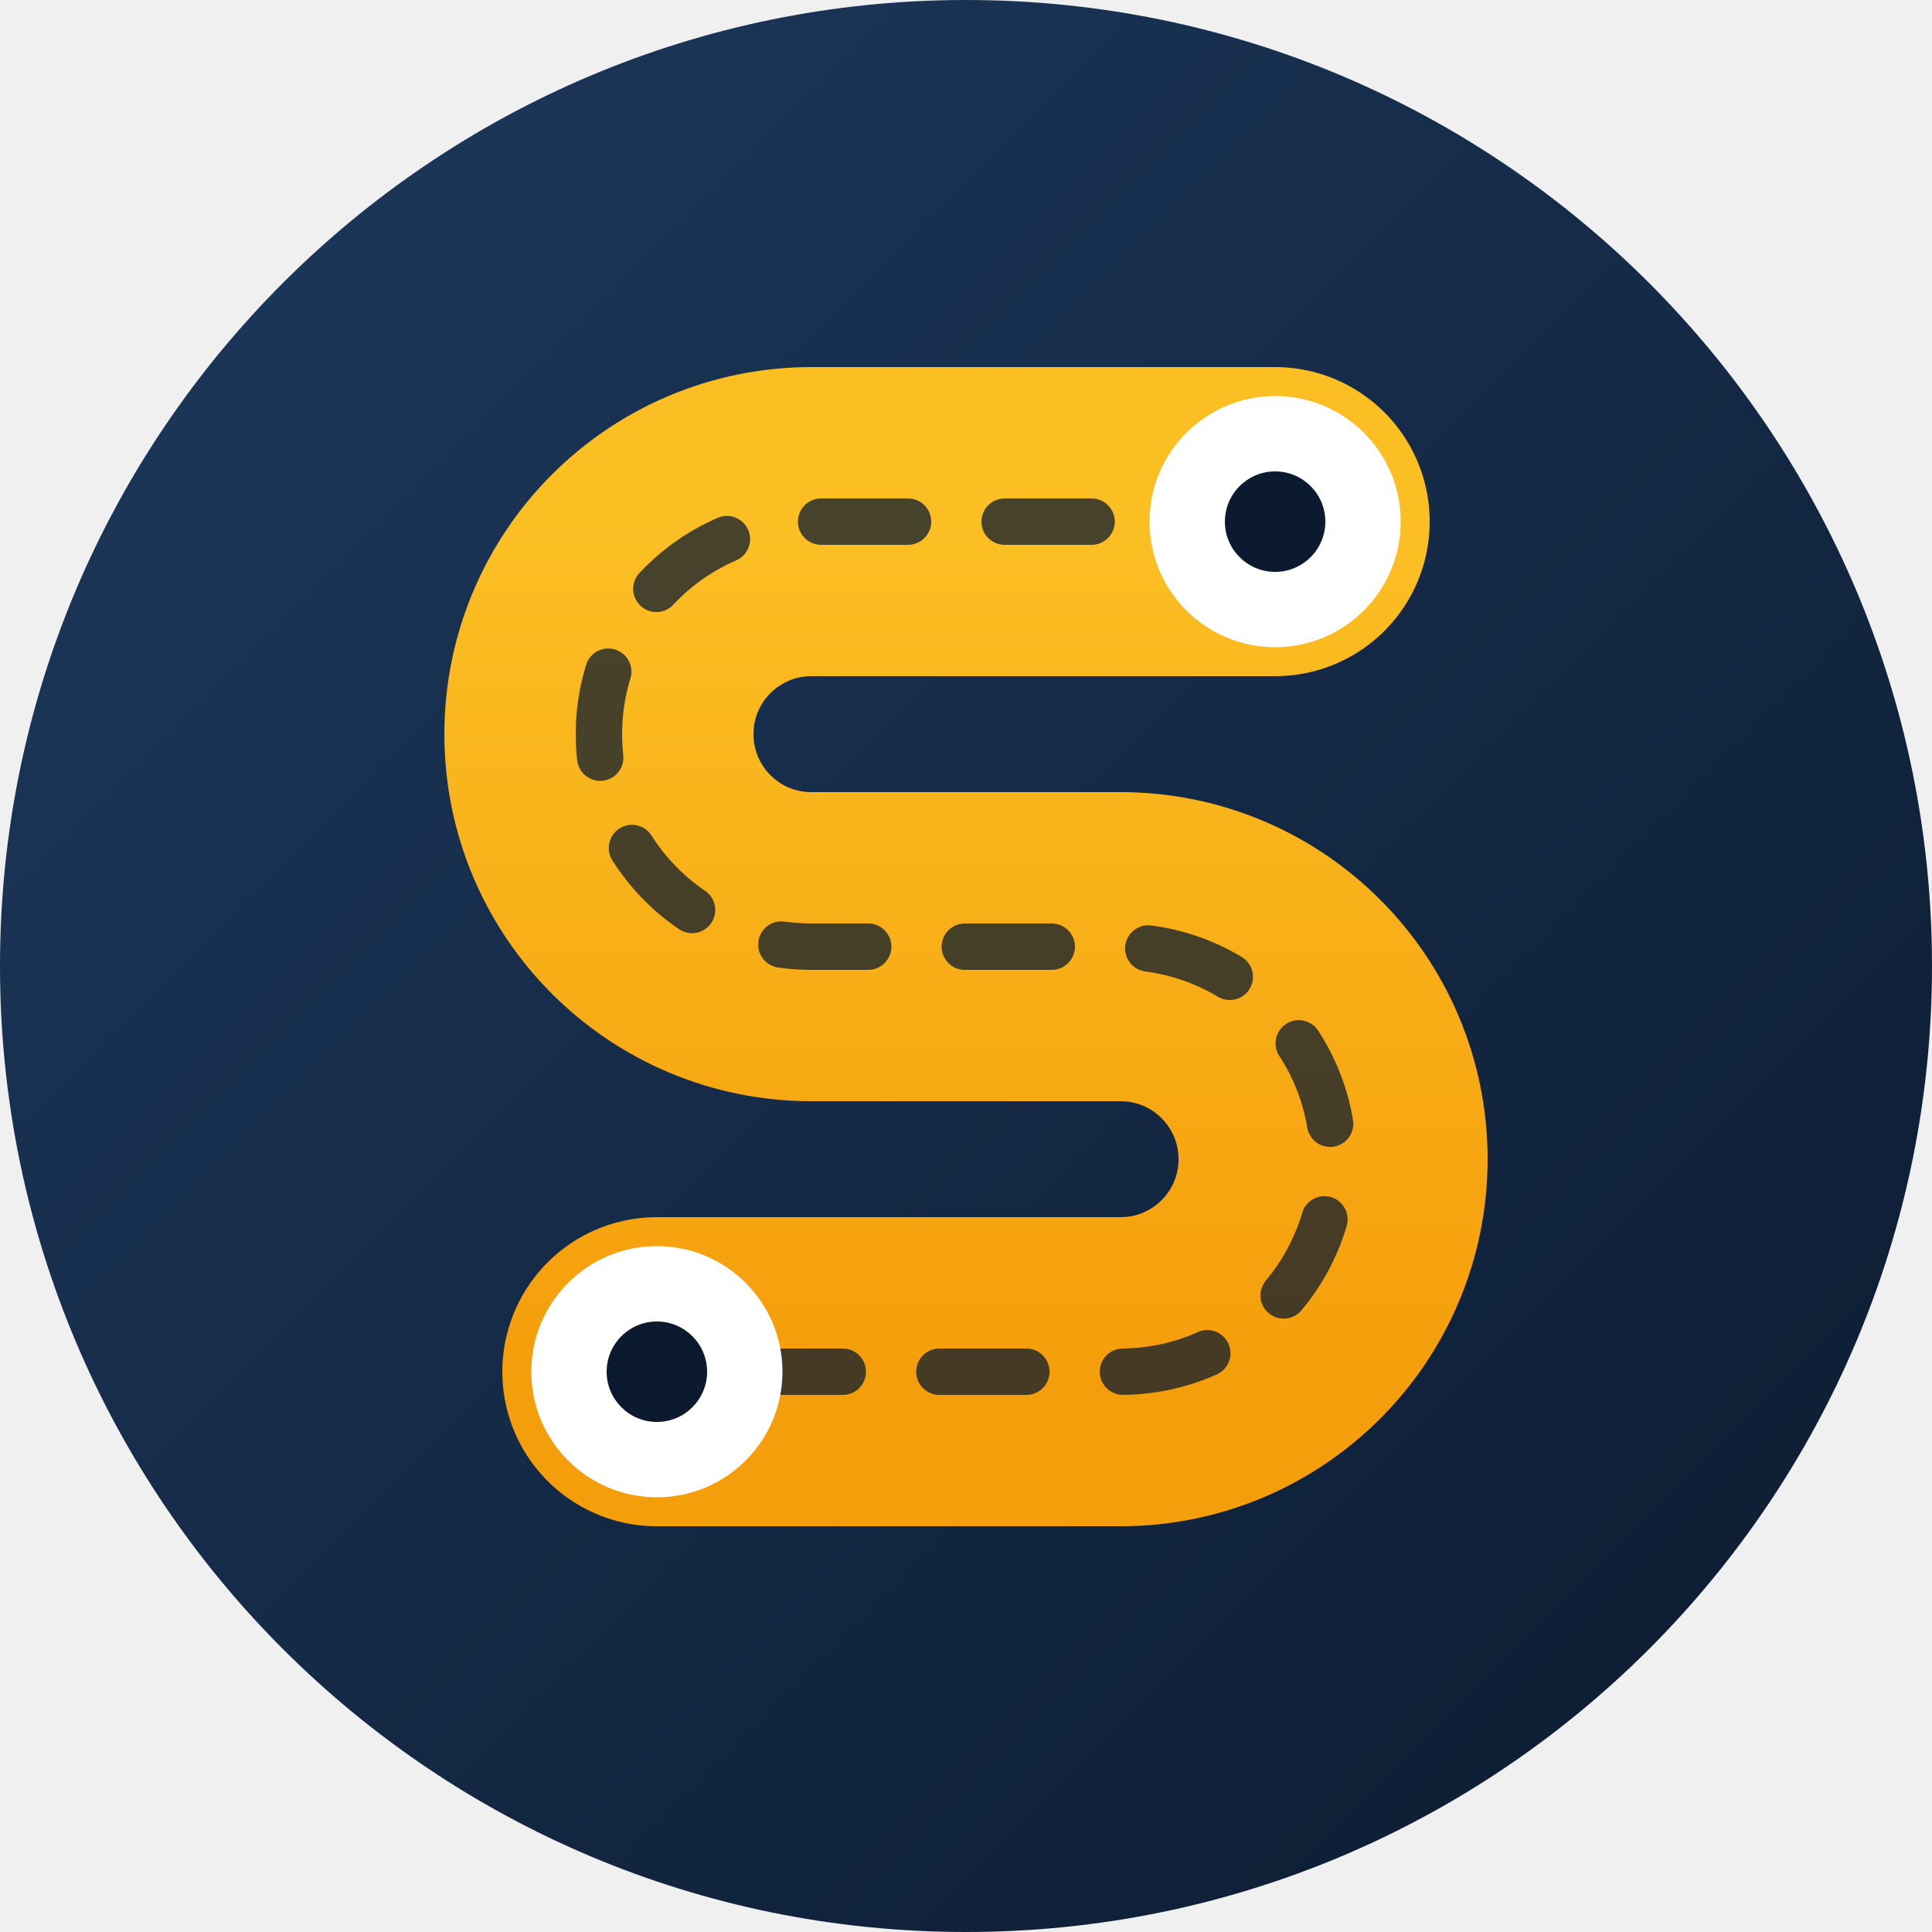
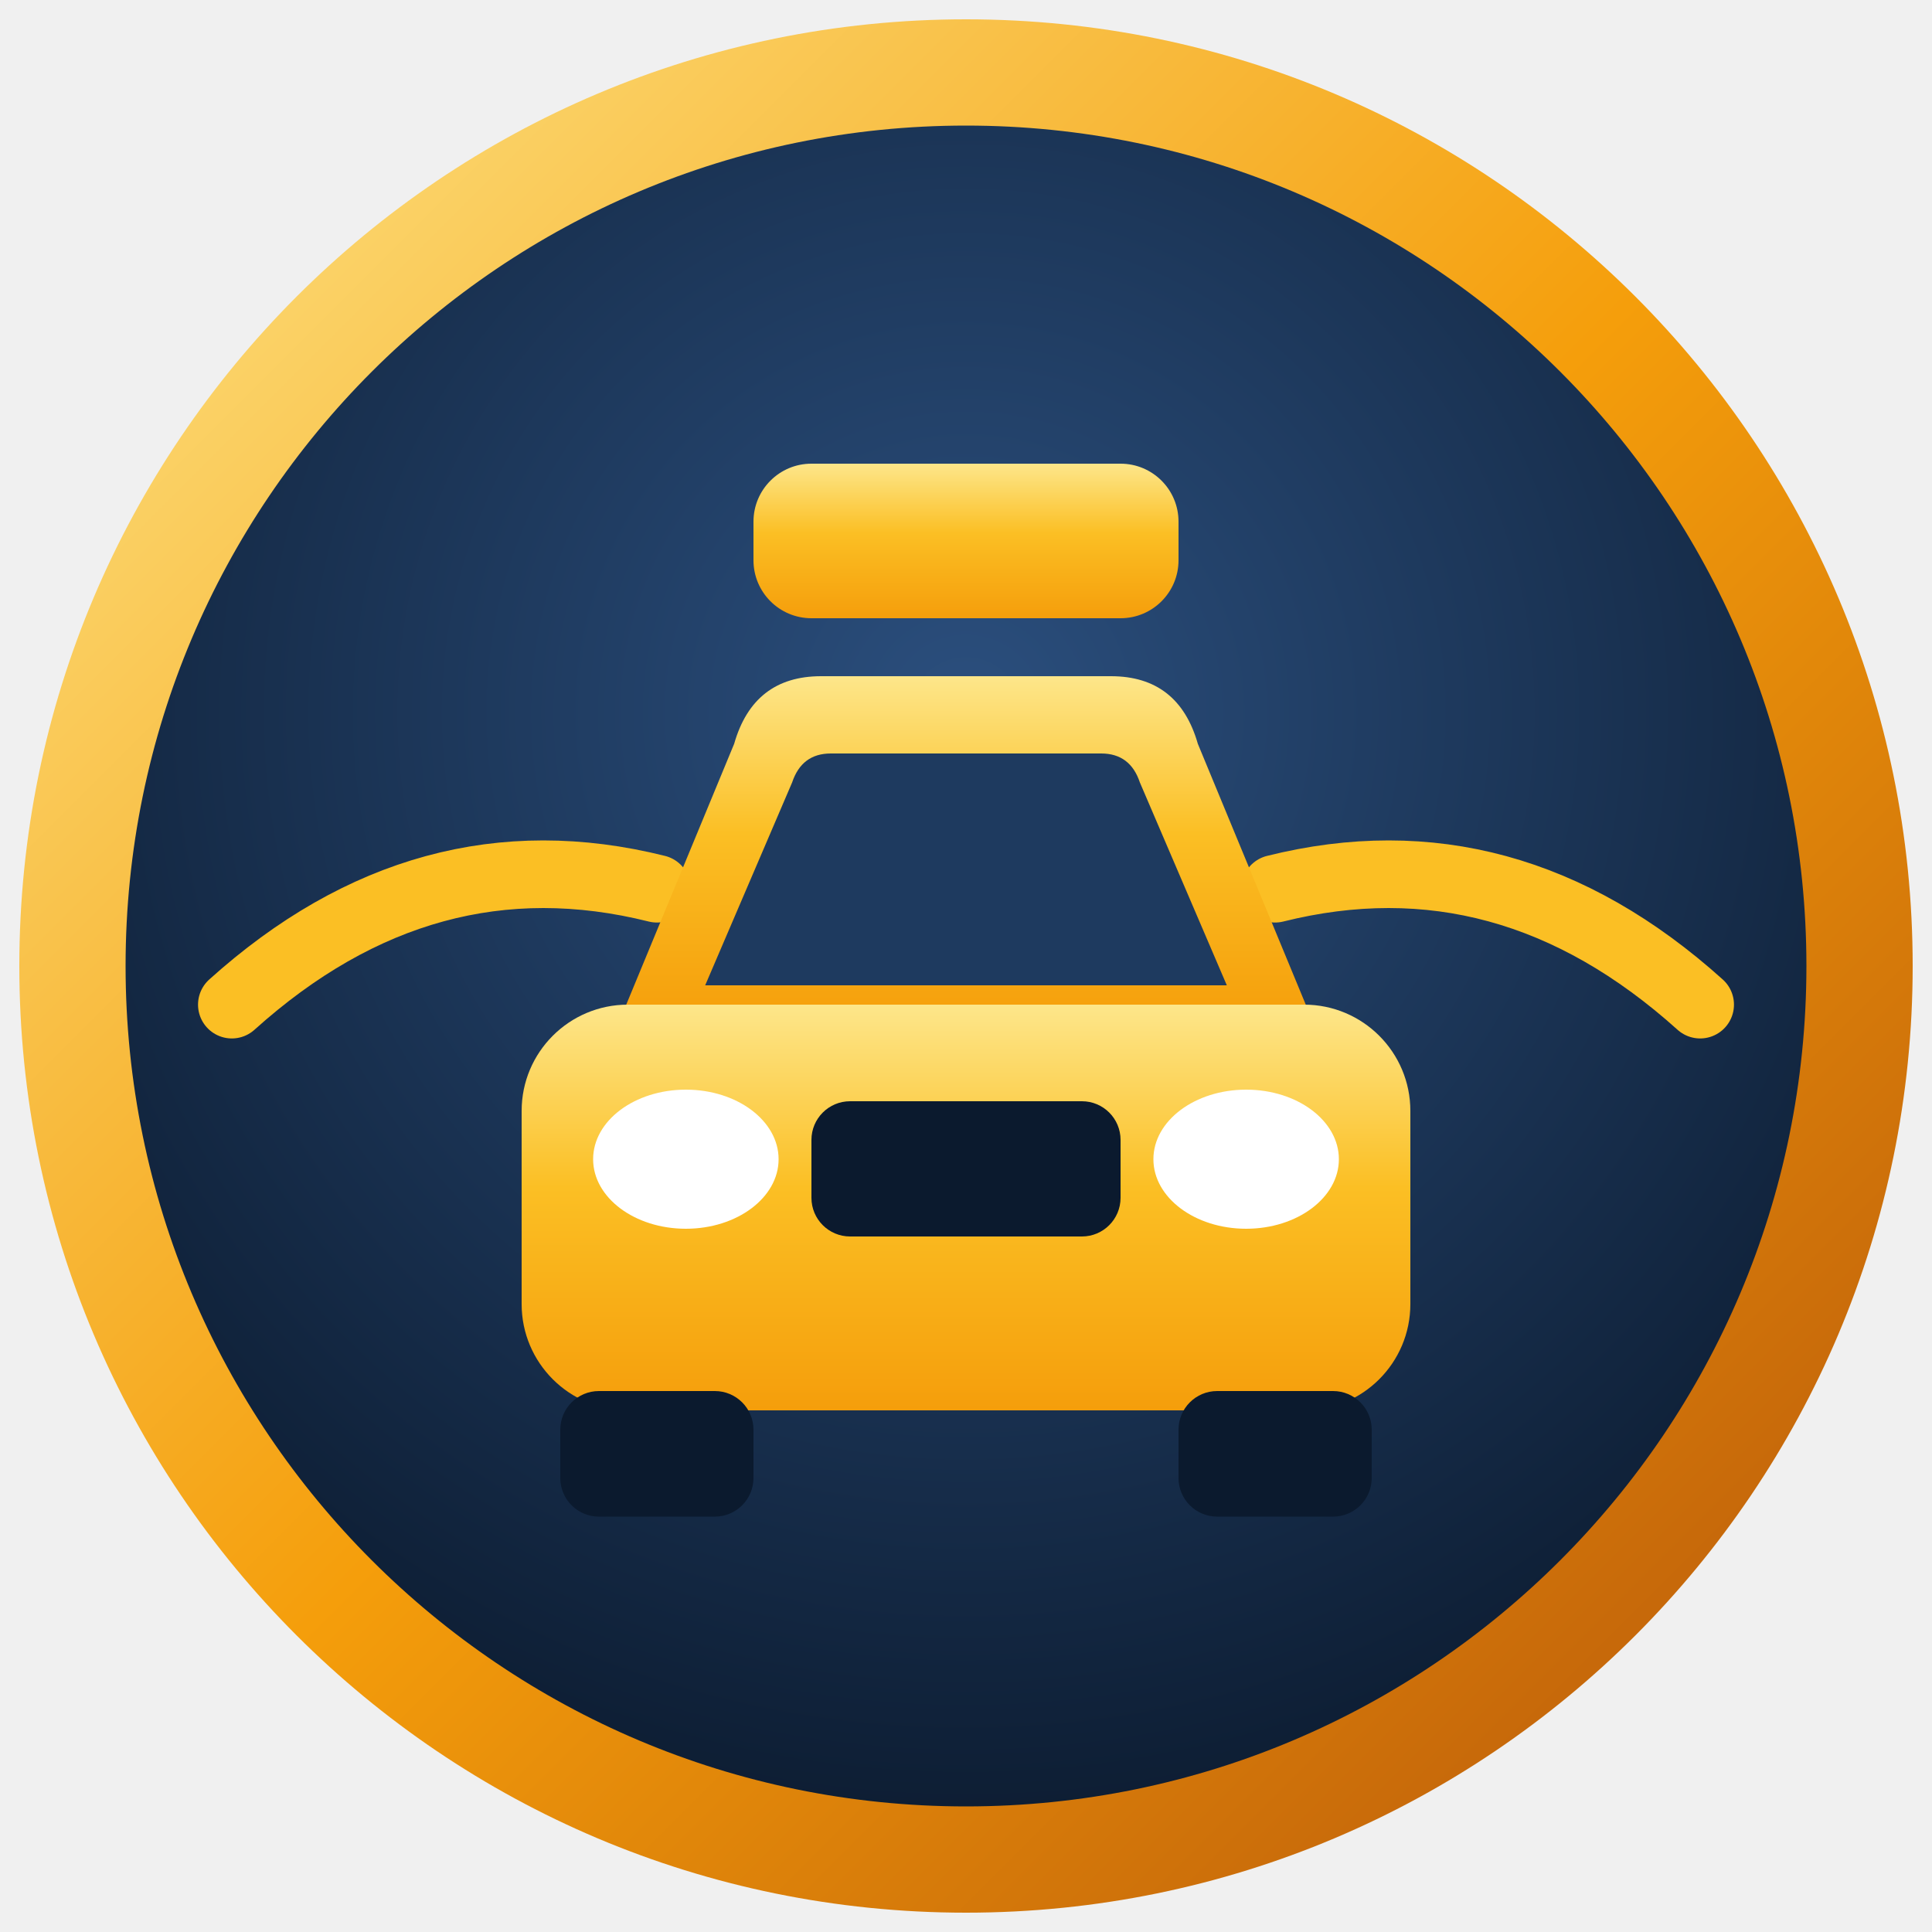
<svg xmlns="http://www.w3.org/2000/svg" viewBox="0 0 100 100" width="64" height="64">
  <defs>
-     <linearGradient id="coin" x1="0" y1="0" x2="1" y2="1">
-       <stop offset="0" stop-color="#1e3a5f" />
+     <linearGradient id="ring" x1="0" y1="0" x2="1" y2="1">
+       <stop offset="0" stop-color="#fde68a" />
+       <stop offset=".5" stop-color="#f59e0b" />
+       <stop offset="1" stop-color="#b45309" />
+     </linearGradient>
+     <radialGradient id="coin" cx="50%" cy="35%" r="70%">
+       <stop offset="0" stop-color="#2b4f7e" />
      <stop offset="1" stop-color="#0b1a2e" />
-     </linearGradient>
-     <linearGradient id="gold" x1="0" y1="0" x2="0" y2="1">
-       <stop offset="0" stop-color="#fbbf24" />
+     </radialGradient>
+     <linearGradient id="body" x1="0" y1="0" x2="0" y2="1">
+       <stop offset="0" stop-color="#fde68a" />
+       <stop offset=".45" stop-color="#fbbf24" />
      <stop offset="1" stop-color="#f59e0b" />
    </linearGradient>
  </defs>
-   <circle cx="50" cy="50" r="50" fill="url(#coin)" />
-   <path d="M66 27H42a11 11 0 0 0 0 22h16a11 11 0 0 1 0 22H34" fill="none" stroke="url(#gold)" stroke-width="16" stroke-linecap="round" />
-   <path d="M66 27H42a11 11 0 0 0 0 22h16a11 11 0 0 1 0 22H34" fill="none" stroke="#0b1a2e" stroke-opacity=".75" stroke-width="2.4" stroke-linecap="round" stroke-dasharray="4.5 5" />
-   <circle cx="66" cy="27" r="6.5" fill="#ffffff" />
-   <circle cx="66" cy="27" r="2.6" fill="#0b1a2e" />
-   <circle cx="34" cy="71" r="6.5" fill="#ffffff" />
-   <circle cx="34" cy="71" r="2.6" fill="#0b1a2e" />
+   <circle cx="50" cy="50" r="49" fill="url(#ring)" />
+   <circle cx="50" cy="50" r="43.5" fill="url(#coin)" />
+   <path d="M12 52q10-9 22-6M88 52q-10-9-22-6" fill="none" stroke="#fbbf24" stroke-width="3.5" stroke-linecap="round" />
+   <rect x="39" y="24" width="22" height="8" rx="3" fill="url(#body)" />
+   <path d="M32 53 L38 38.5 Q39 35 42.5 35 H57.5 Q61 35 62 38.5 L68 53 Z" fill="url(#body)" />
+   <path d="M36.5 51 L41 40.5 Q41.5 39 43 39 H57 Q58.5 39 59 40.5 L63.5 51 Z" fill="#1e3a5f" />
+   <rect x="27" y="52" width="46" height="21" rx="5.5" fill="url(#body)" />
+   <rect x="42" y="57" width="16" height="7" rx="2" fill="#0b1a2e" />
+   <ellipse cx="35.5" cy="60" rx="4.8" ry="3.6" fill="#ffffff" />
+   <ellipse cx="64.5" cy="60" rx="4.8" ry="3.6" fill="#ffffff" />
+   <rect x="29" y="72" width="10" height="6.5" rx="2" fill="#0b1a2e" />
+   <rect x="61" y="72" width="10" height="6.5" rx="2" fill="#0b1a2e" />
</svg>
